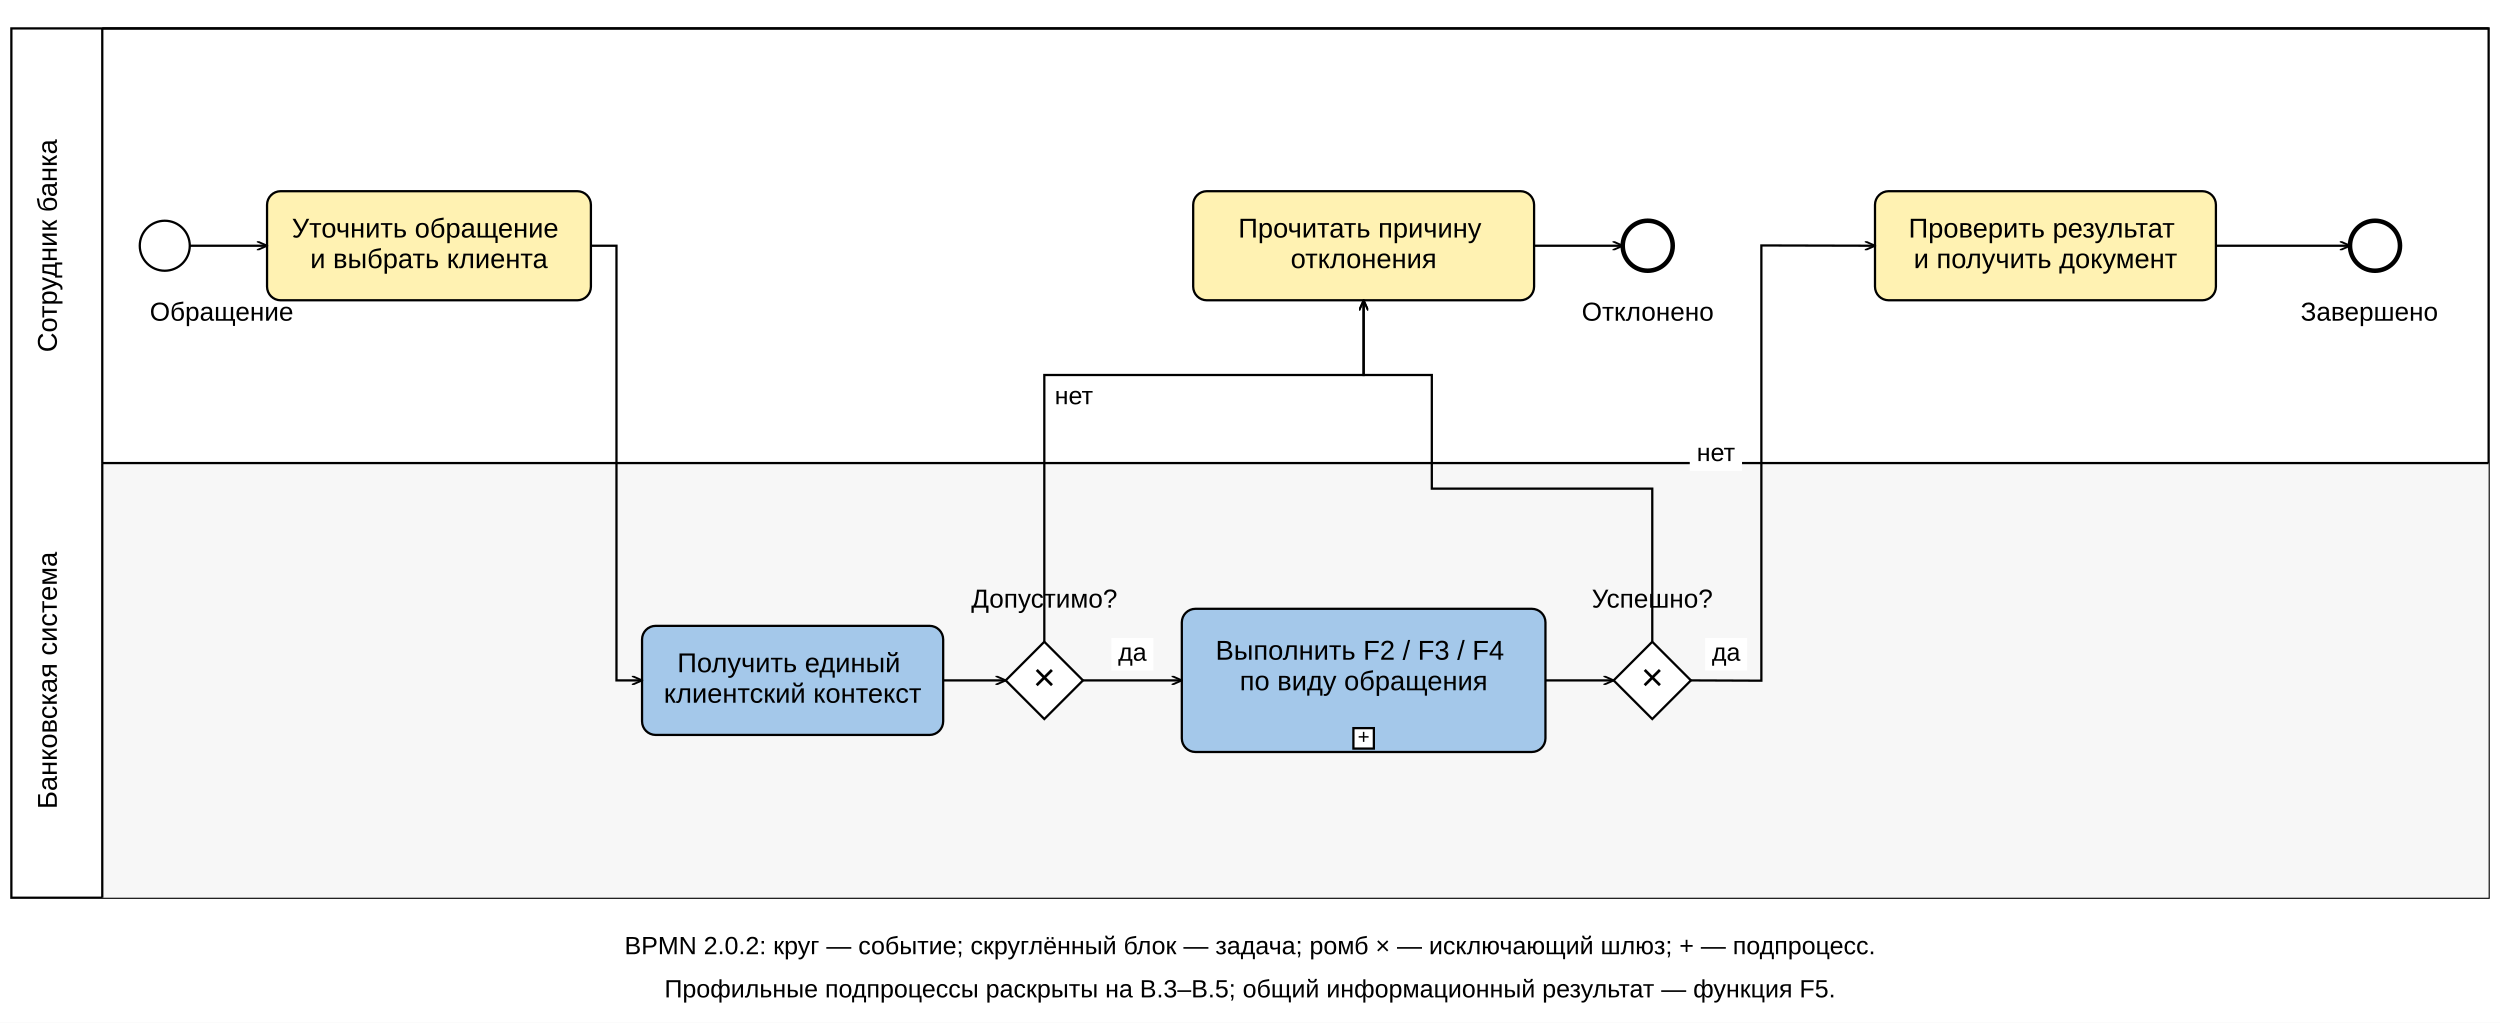
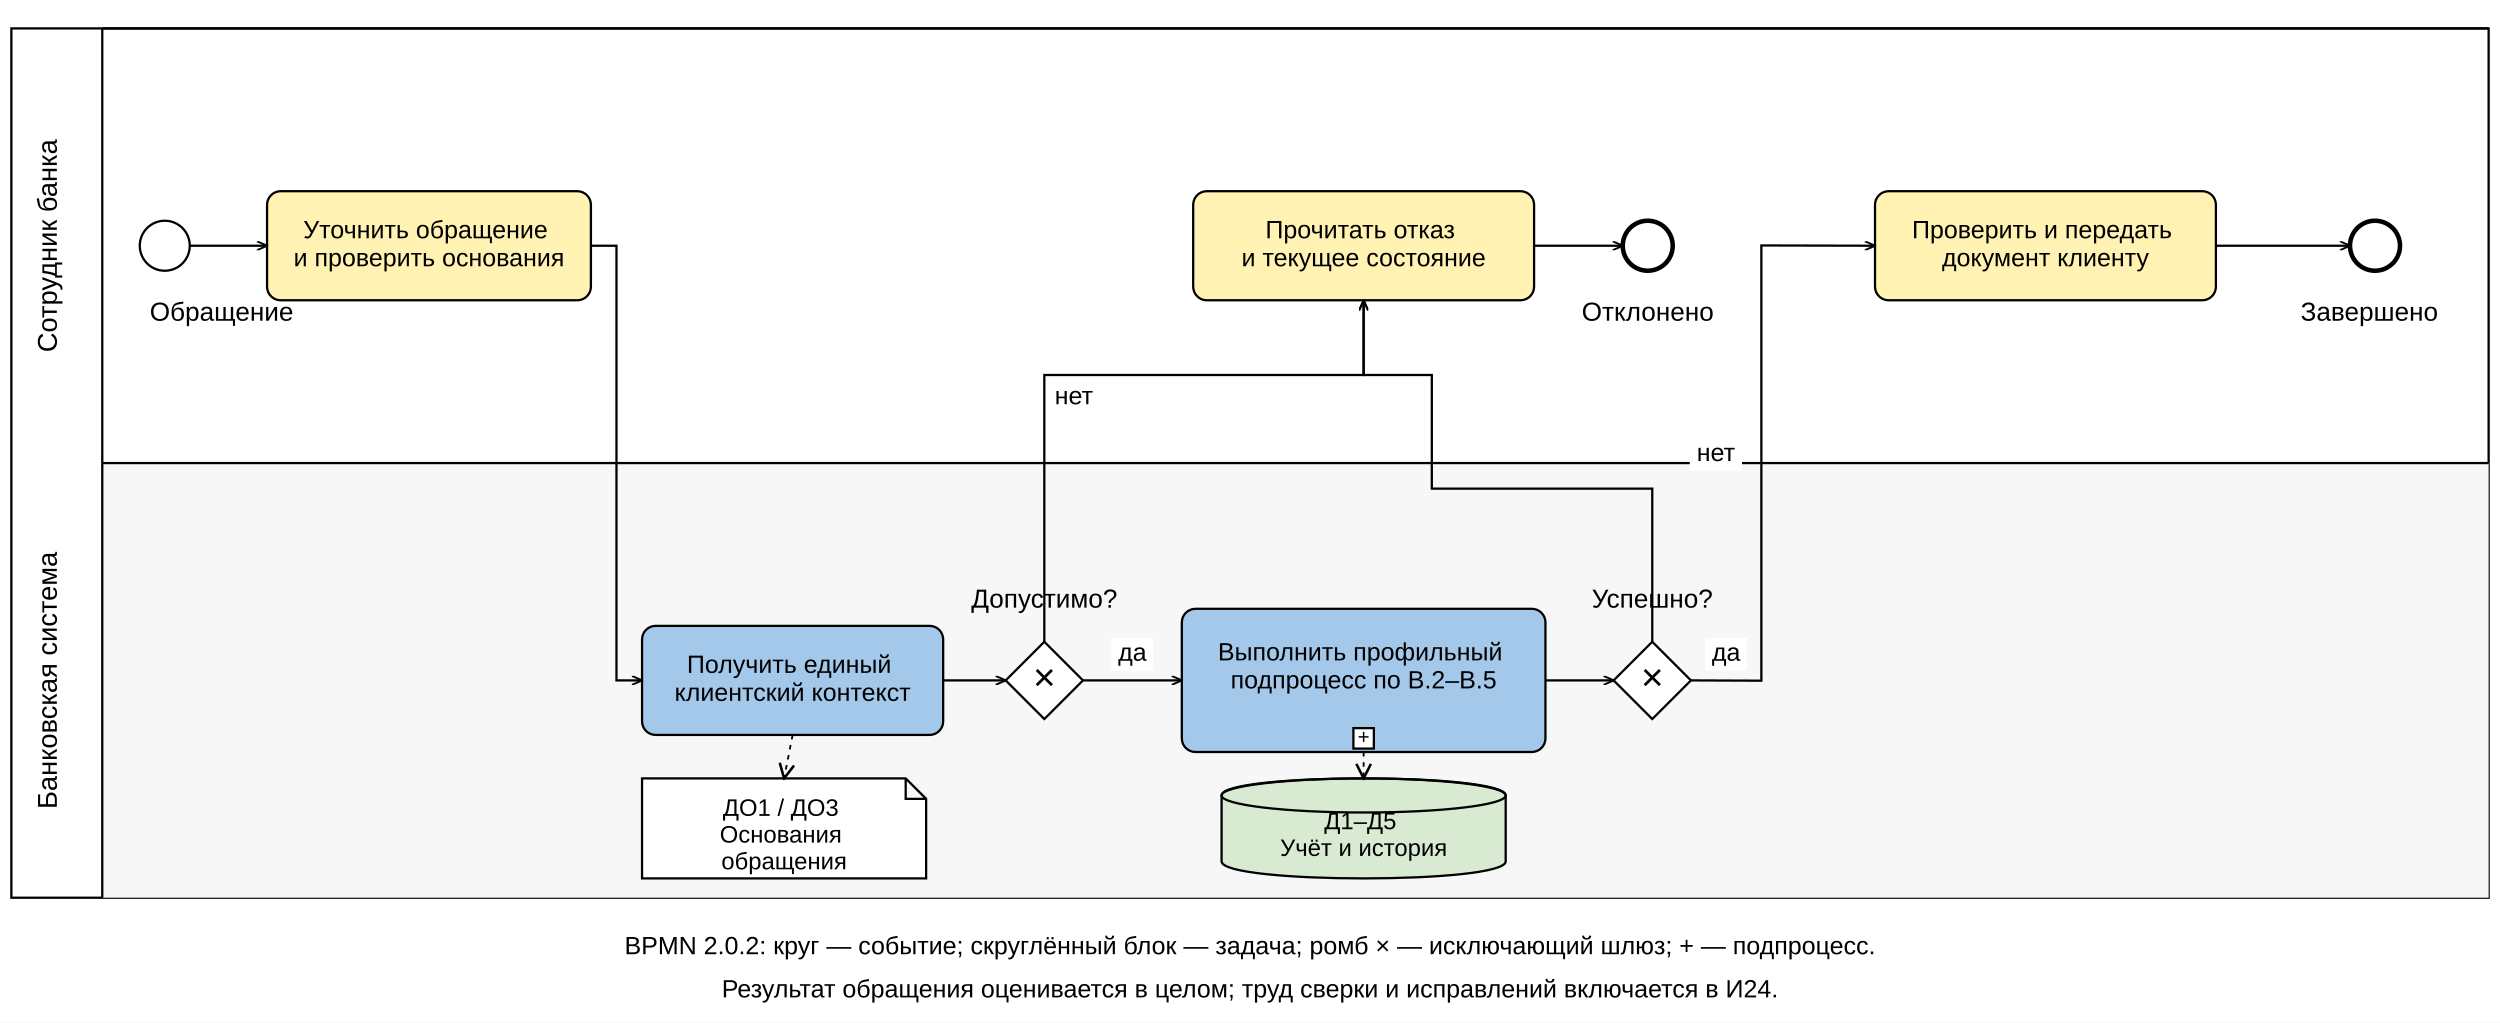
<svg xmlns="http://www.w3.org/2000/svg" width="2200" height="900" viewBox="0 0 2200 900">
  <defs>
    <marker id="arrow" markerWidth="10" markerHeight="8" refX="9" refY="4" orient="auto" markerUnits="userSpaceOnUse">
      <path d="M 0 0 L 9 4 L 0 8" fill="none" stroke="black" stroke-width="1.7" />
    </marker>
  </defs>
  <rect width="100%" height="100%" fill="white" />
  <rect x="10" y="25" width="2180" height="765" fill="white" stroke="black" stroke-width="2" />
  <polyline points="90,25.0 2190,25.0" fill="none" stroke="black" stroke-width="2" />
  <polyline points="90,25.0 90,407.5" fill="none" stroke="black" stroke-width="2" />
  <text x="50" y="216.25" text-anchor="middle" transform="rotate(-90 50 216.25)" font-family="Arial" font-size="24">Сотрудник банка</text>
  <rect x="90" y="407.5" width="2100" height="382.5" fill="#F7F7F7" />
  <polyline points="90,407.5 2190,407.5" fill="none" stroke="black" stroke-width="2" />
  <polyline points="90,407.5 90,790.0" fill="none" stroke="black" stroke-width="2" />
  <text x="50" y="598.75" text-anchor="middle" transform="rotate(-90 50 598.75)" font-family="Arial" font-size="24">Банковская система</text>
+   <defs>
+     <marker id="dataArrow" markerWidth="10" markerHeight="10" refX="9" refY="5" orient="auto">
+       <path d="M1,1 L9,5 L1,9" fill="none" stroke="black" stroke-width="1.4" />
+     </marker>
+   </defs>
  <circle cx="145" cy="216.25" r="22" fill="white" stroke="black" stroke-width="2" />
  <text x="195" y="282.23" text-anchor="middle" font-family="Arial" font-size="23" fill="black">
    <tspan x="195" dy="0">Обращение</tspan>
  </text>
  <rect x="235" y="168.25" width="285" height="96" rx="12" fill="#FFF2B2" stroke="black" stroke-width="2" />
-   <text x="377.5" y="209.05" text-anchor="middle" font-family="Arial" font-size="24" fill="black">
+   <text x="377.5" y="209.65" text-anchor="middle" font-family="Arial" font-size="22" fill="black">
    <tspan x="377.5" dy="0">Уточнить обращение</tspan>
-     <tspan x="377.5" dy="26.88">и выбрать клиента</tspan>
+     <tspan x="377.5" dy="24.64">и проверить основания</tspan>
  </text>
  <rect x="565" y="550.75" width="265" height="96" rx="12" fill="#A4C8EA" stroke="black" stroke-width="2" />
-   <text x="697.5" y="591.55" text-anchor="middle" font-family="Arial" font-size="24" fill="black">
+   <text x="697.5" y="592.15" text-anchor="middle" font-family="Arial" font-size="22" fill="black">
    <tspan x="697.5" dy="0">Получить единый</tspan>
-     <tspan x="697.5" dy="26.88">клиентский контекст</tspan>
+     <tspan x="697.5" dy="24.64">клиентский контекст</tspan>
  </text>
  <polygon points="919.0,564.75 953,598.75 919.0,632.75 885,598.75" fill="white" stroke="black" stroke-width="2" />
  <text x="919.0" y="607.59" text-anchor="middle" font-family="Arial" font-size="34" fill="black">
    <tspan x="919.0" dy="0">×</tspan>
  </text>
  <text x="919" y="534.73" text-anchor="middle" font-family="Arial" font-size="23" fill="black">
    <tspan x="919" dy="0">Допустимо?</tspan>
  </text>
  <rect x="1040" y="535.75" width="320" height="126" rx="12" fill="#A4C8EA" stroke="black" stroke-width="2" />
-   <text x="1200.0" y="580.55" text-anchor="middle" font-family="Arial" font-size="24" fill="black">
-     <tspan x="1200.0" dy="0">Выполнить F2 / F3 / F4</tspan>
-     <tspan x="1200.0" dy="26.88">по виду обращения</tspan>
+   <text x="1200.0" y="581.15" text-anchor="middle" font-family="Arial" font-size="22" fill="black">
+     <tspan x="1200.0" dy="0">Выполнить профильный</tspan>
+     <tspan x="1200.0" dy="24.64">подпроцесс по В.2–В.5</tspan>
  </text>
  <rect x="1191.0" y="640.75" width="18" height="18" rx="0" fill="white" stroke="black" stroke-width="2" />
  <text x="1200.0" y="654.43" text-anchor="middle" font-family="Arial" font-size="18" fill="black">
    <tspan x="1200.0" dy="0">+</tspan>
  </text>
  <polygon points="1454.0,564.75 1488,598.75 1454.0,632.75 1420,598.75" fill="white" stroke="black" stroke-width="2" />
  <text x="1454.0" y="607.59" text-anchor="middle" font-family="Arial" font-size="34" fill="black">
    <tspan x="1454.0" dy="0">×</tspan>
  </text>
  <text x="1454" y="534.73" text-anchor="middle" font-family="Arial" font-size="23" fill="black">
    <tspan x="1454" dy="0">Успешно?</tspan>
  </text>
  <rect x="1650" y="168.25" width="300" height="96" rx="12" fill="#FFF2B2" stroke="black" stroke-width="2" />
-   <text x="1800.0" y="209.05" text-anchor="middle" font-family="Arial" font-size="24" fill="black">
-     <tspan x="1800.0" dy="0">Проверить результат</tspan>
-     <tspan x="1800.0" dy="26.88">и получить документ</tspan>
+   <text x="1800.0" y="209.65" text-anchor="middle" font-family="Arial" font-size="22" fill="black">
+     <tspan x="1800.0" dy="0">Проверить и передать</tspan>
+     <tspan x="1800.0" dy="24.64">документ клиенту</tspan>
  </text>
  <circle cx="2090" cy="216.25" r="22" fill="white" stroke="black" stroke-width="4" />
  <text x="2085" y="282.23" text-anchor="middle" font-family="Arial" font-size="23" fill="black">
    <tspan x="2085" dy="0">Завершено</tspan>
  </text>
  <rect x="1050" y="168.25" width="300" height="96" rx="12" fill="#FFF2B2" stroke="black" stroke-width="2" />
-   <text x="1200.0" y="209.05" text-anchor="middle" font-family="Arial" font-size="24" fill="black">
-     <tspan x="1200.0" dy="0">Прочитать причину</tspan>
-     <tspan x="1200.0" dy="26.88">отклонения</tspan>
+   <text x="1200.0" y="209.65" text-anchor="middle" font-family="Arial" font-size="22" fill="black">
+     <tspan x="1200.0" dy="0">Прочитать отказ</tspan>
+     <tspan x="1200.0" dy="24.64">и текущее состояние</tspan>
  </text>
  <circle cx="1450" cy="216.25" r="22" fill="white" stroke="black" stroke-width="4" />
  <text x="1450" y="282.23" text-anchor="middle" font-family="Arial" font-size="23" fill="black">
    <tspan x="1450" dy="0">Отклонено</tspan>
  </text>
  <polyline points="167,216.25 235,216.25" fill="none" stroke="black" stroke-width="2" marker-end="url(#arrow)" />
  <polyline points="520,216.25 542.5,216.25 542.5,598.75 565,598.75" fill="none" stroke="black" stroke-width="2" marker-end="url(#arrow)" />
  <polyline points="830,598.75 885,598.75" fill="none" stroke="black" stroke-width="2" marker-end="url(#arrow)" />
  <polyline points="953,598.75 1040,598.75" fill="none" stroke="black" stroke-width="2" marker-end="url(#arrow)" />
  <rect x="978.0" y="561.43" width="37.0" height="28.64" fill="white" />
  <text x="996.5" y="581.47" text-anchor="middle" font-family="Arial" font-size="22" fill="black">
    <tspan x="996.5" dy="0">да</tspan>
  </text>
  <polyline points="1360,598.75 1420,598.75" fill="none" stroke="black" stroke-width="2" marker-end="url(#arrow)" />
  <polyline points="1488,598.75 1550,599 1550,216 1650,216.25" fill="none" stroke="black" stroke-width="2" marker-end="url(#arrow)" />
  <rect x="1500.5" y="561.43" width="37.0" height="28.64" fill="white" />
  <text x="1519.0" y="581.47" text-anchor="middle" font-family="Arial" font-size="22" fill="black">
    <tspan x="1519.0" dy="0">да</tspan>
  </text>
  <polyline points="1950,216.25 2068,216.25" fill="none" stroke="black" stroke-width="2" marker-end="url(#arrow)" />
  <polyline points="1350,216.25 1428,216.25" fill="none" stroke="black" stroke-width="2" marker-end="url(#arrow)" />
  <polyline points="919.0,564.75 919,330 1200,330 1200.0,264.25" fill="none" stroke="black" stroke-width="2" marker-end="url(#arrow)" />
  <rect x="922.008" y="335.68" width="45.984" height="28.64" fill="white" />
  <text x="945" y="355.72" text-anchor="middle" font-family="Arial" font-size="22" fill="black">
    <tspan x="945" dy="0">нет</tspan>
  </text>
  <polyline points="1454.0,564.75 1454,430 1260,430 1260,330 1200,330 1200.0,264.25" fill="none" stroke="black" stroke-width="2" marker-end="url(#arrow)" />
  <rect x="1487.008" y="385.68" width="45.984" height="28.64" fill="white" />
  <text x="1510" y="405.72" text-anchor="middle" font-family="Arial" font-size="22" fill="black">
    <tspan x="1510" dy="0">нет</tspan>
  </text>
+   <path d="M565,685 H797 L815,703 V773 H565 Z M797,685 V703 H815" fill="white" stroke="black" stroke-width="2" />
+   <text x="690.0" y="717.94" text-anchor="middle" font-family="Arial" font-size="21" fill="black">
+     <tspan x="690.0" dy="0">ДО1 / ДО3</tspan>
+     <tspan x="690.0" dy="23.52">Основания</tspan>
+     <tspan x="690.0" dy="23.52">обращения</tspan>
+   </text>
+   <polyline points="697.5,646.75 690.0,685" fill="none" stroke="black" stroke-width="1.6" stroke-dasharray="4 5" marker-end="url(#dataArrow)" />
+   <path d="M1075,700 C1075,680 1325,680 1325,700 V758 C1325,778 1075,778 1075,758 Z" fill="#D9EAD3" stroke="black" stroke-width="2" />
+   <ellipse cx="1200.0" cy="700" rx="125.0" ry="15" fill="none" stroke="black" stroke-width="2" />
+   <text x="1200.0" y="729.70" text-anchor="middle" font-family="Arial" font-size="21" fill="black">
+     <tspan x="1200.0" dy="0">Д1–Д5</tspan>
+     <tspan x="1200.0" dy="23.52">Учёт и история</tspan>
+   </text>
+   <polyline points="1200.0,661.75 1200.0,685" fill="none" stroke="black" stroke-width="1.6" stroke-dasharray="4 5" marker-end="url(#dataArrow)" />
  <text x="1100.0" y="839.72" text-anchor="middle" font-family="Arial" font-size="22" fill="black">
    <tspan x="1100.0" dy="0">BPMN 2.0.2: круг — событие; скруглённый блок — задача; ромб × — исключающий шлюз; + — подпроцесс.</tspan>
  </text>
  <text x="1100.0" y="877.72" text-anchor="middle" font-family="Arial" font-size="22" fill="black">
-     <tspan x="1100.0" dy="0">Профильные подпроцессы раскрыты на В.3–В.5; общий информационный результат — функция F5.</tspan>
+     <tspan x="1100.0" dy="0">Результат обращения оценивается в целом; труд сверки и исправлений включается в И24.</tspan>
  </text>
</svg>
